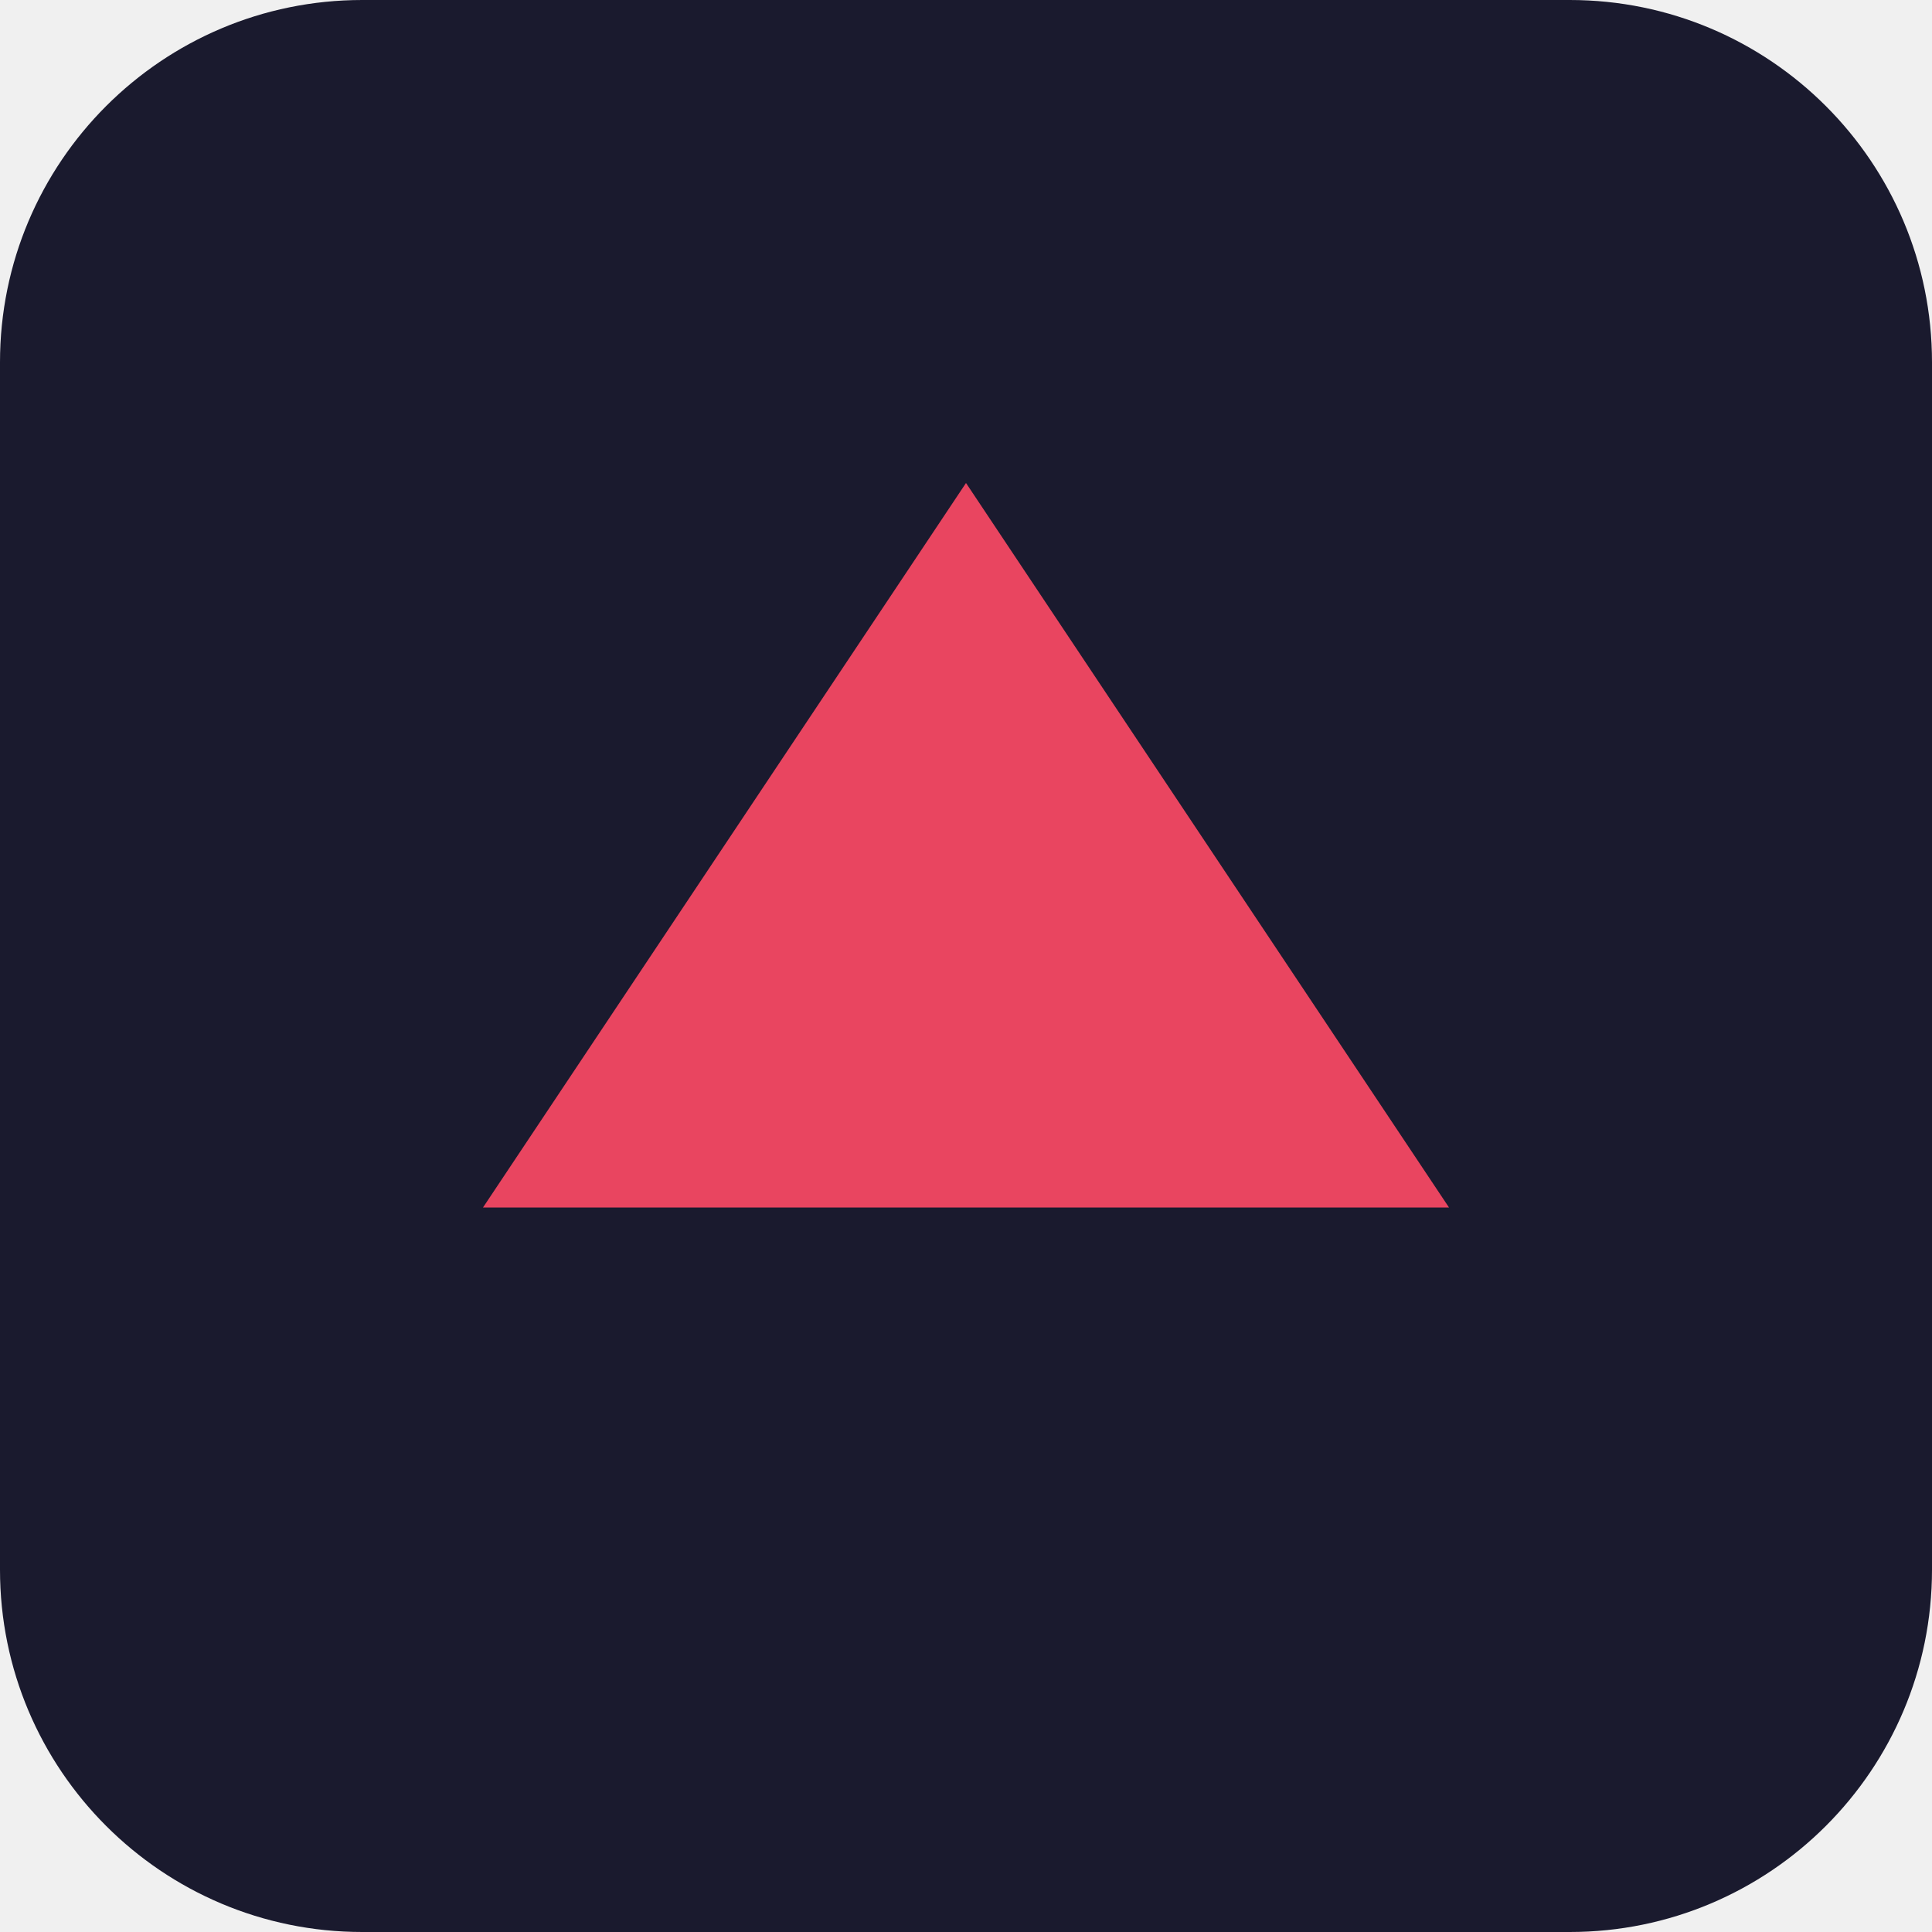
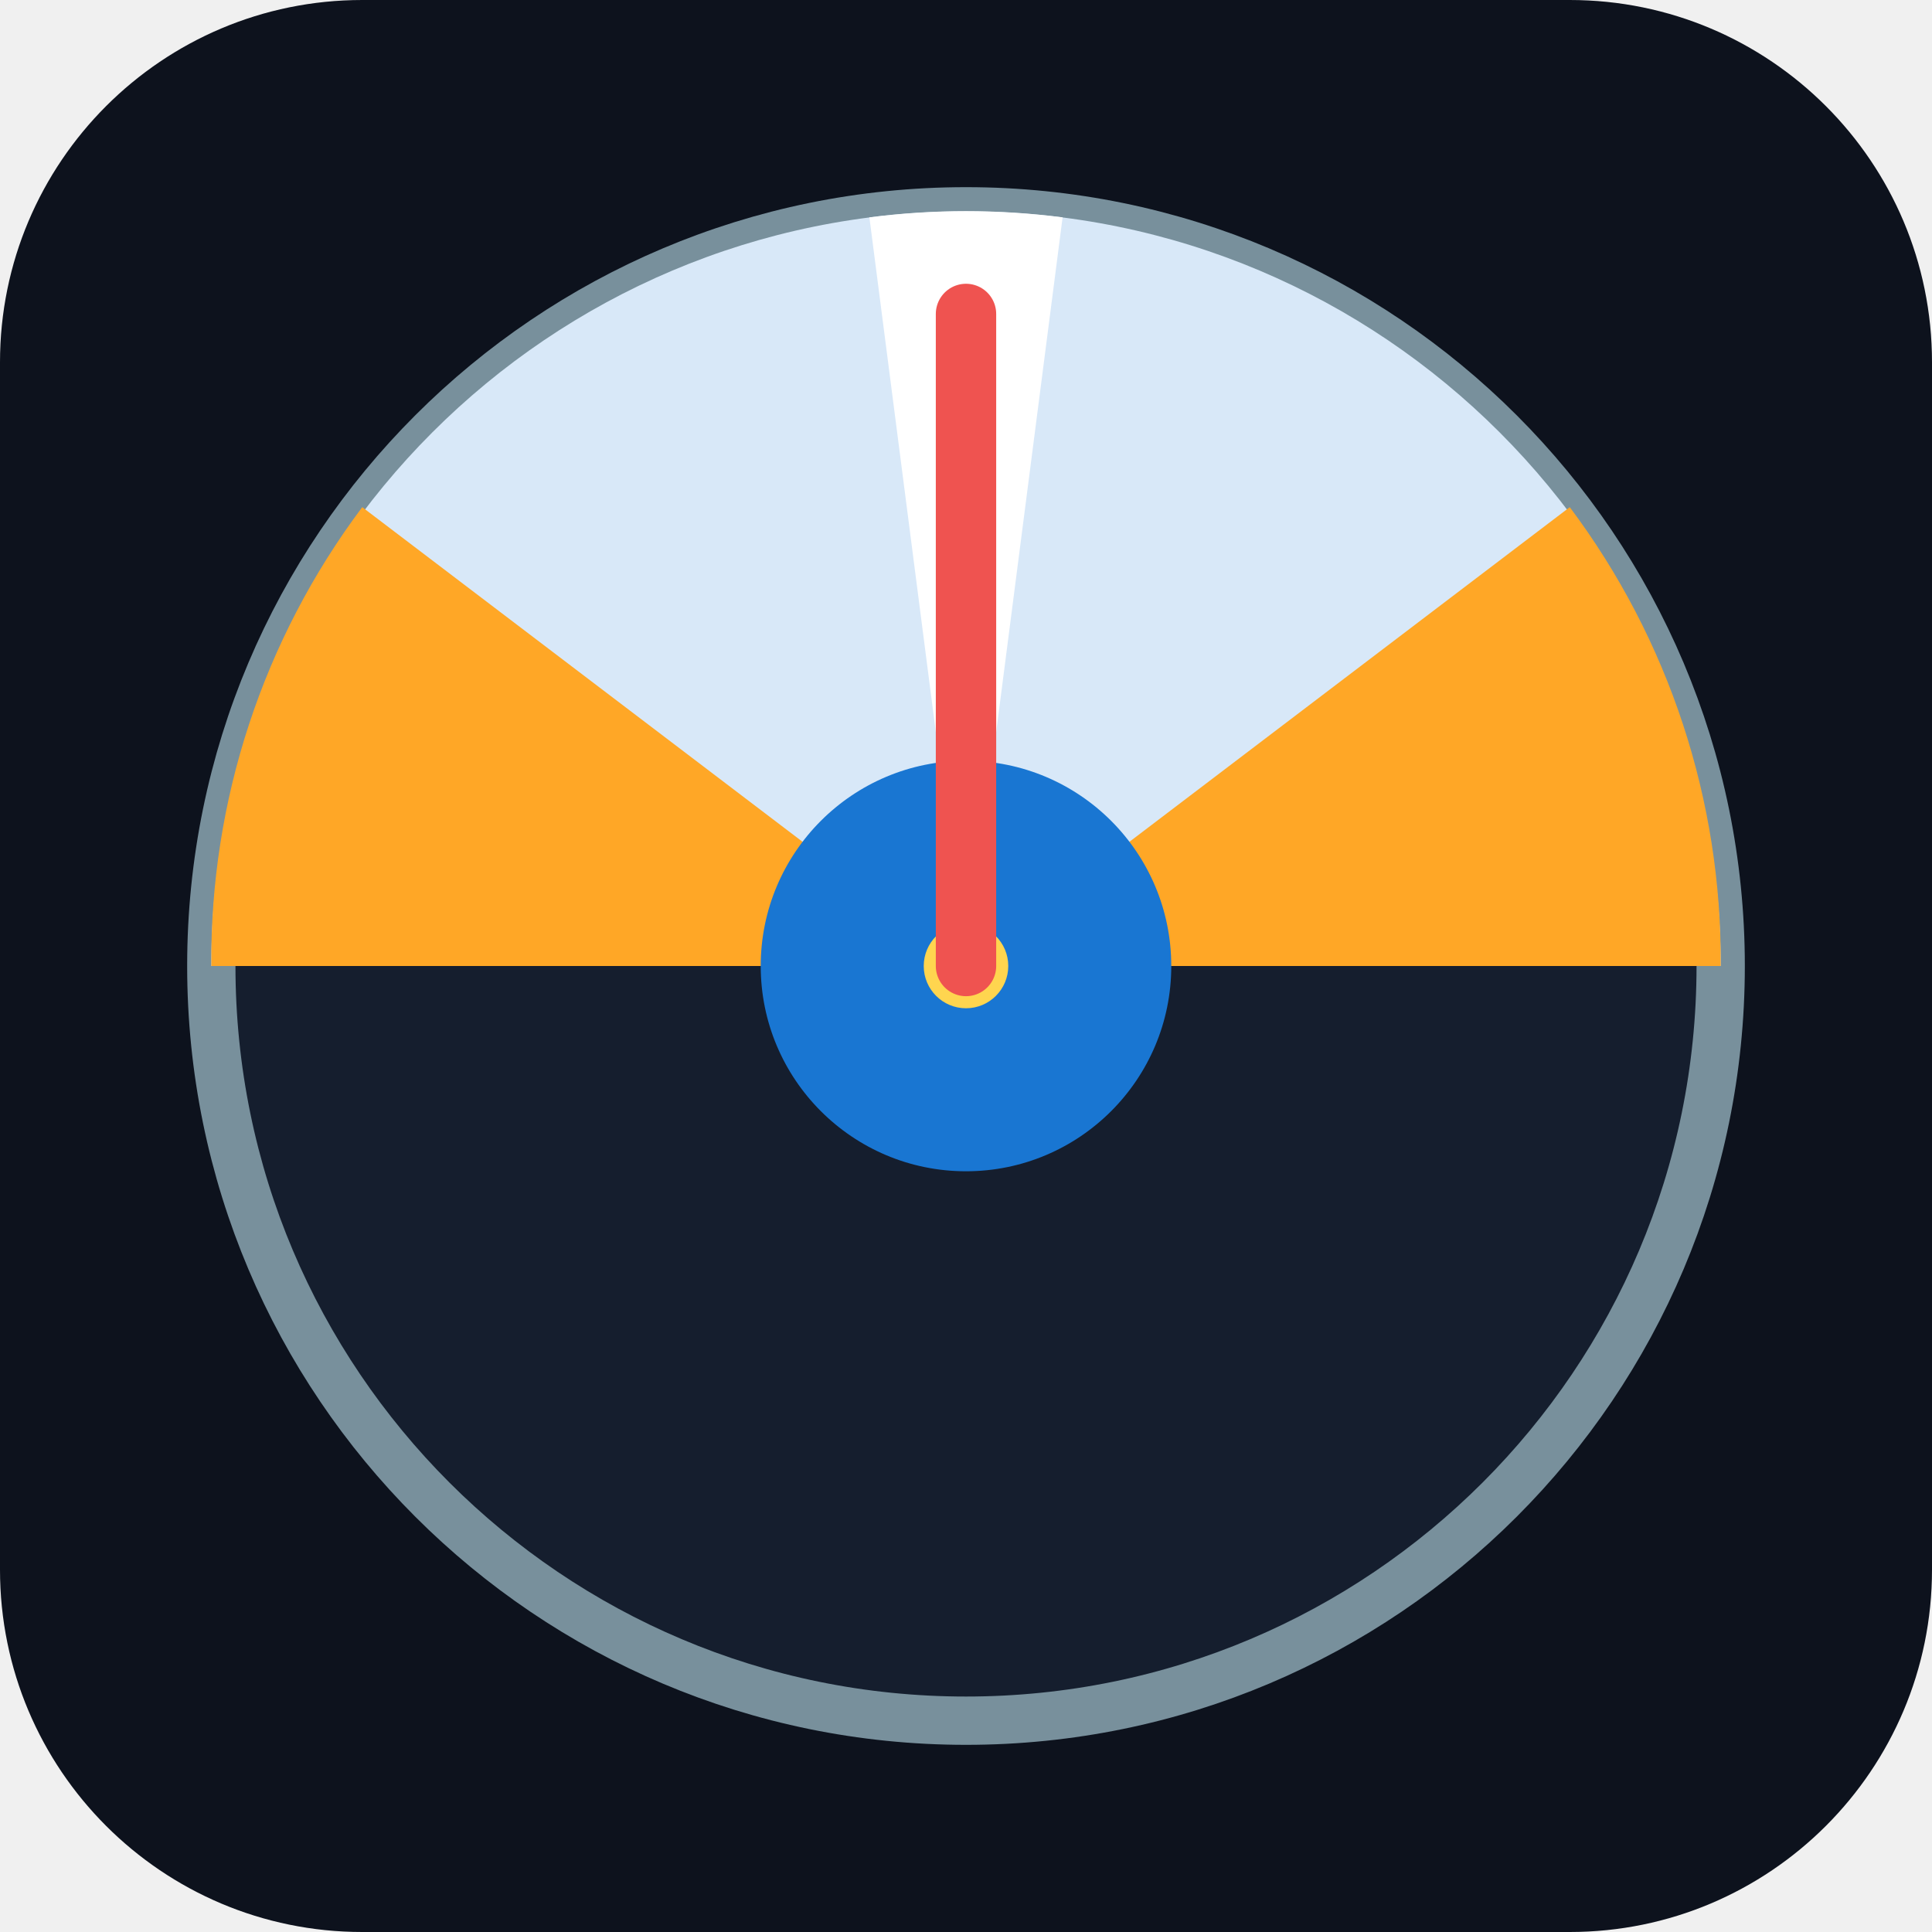
- <svg xmlns="http://www.w3.org/2000/svg" viewBox="0 0 32 32" role="img" aria-label="Golden Path">
-   <rect width="32" height="32" rx="6" fill="#1a1a2e" />
-   <path d="M8 20 L16 8 L24 20 Z" fill="#e94560" />
+ <svg xmlns="http://www.w3.org/2000/svg" viewBox="0 0 32 32" role="img" aria-label="AstroAlarm">
+   <rect width="32" height="32" rx="6" fill="#0D121D" />
+   <circle cx="16" cy="16" r="12.5" fill="#151E2E" stroke="#78909C" stroke-width="0.8" />
+   <path d="M16,16 L3.5,16 A12.5,12.5 0 0,1 28.5,16 Z" fill="#D8E8F8" />
+   <path d="M16,16 L3.5,16 A12.5,12.5 0 0,1 6,8.4 Z" fill="#FFA726" />
+   <path d="M16,16 L26,8.4 A12.5,12.5 0 0,1 28.5,16 Z" fill="#FFA726" />
+   <path d="M16,16 L14.4,3.6 A12.5,12.5 0 0,1 17.6,3.6 Z" fill="#FFFFFF" />
+   <circle cx="16" cy="16" r="3.4" fill="#1976D2" />
+   <circle cx="16" cy="16" r="0.7" fill="#FFD54F" />
+   <line x1="16" y1="16" x2="16" y2="5.2" stroke="#EF5350" stroke-width="1" stroke-linecap="round" />
</svg>
